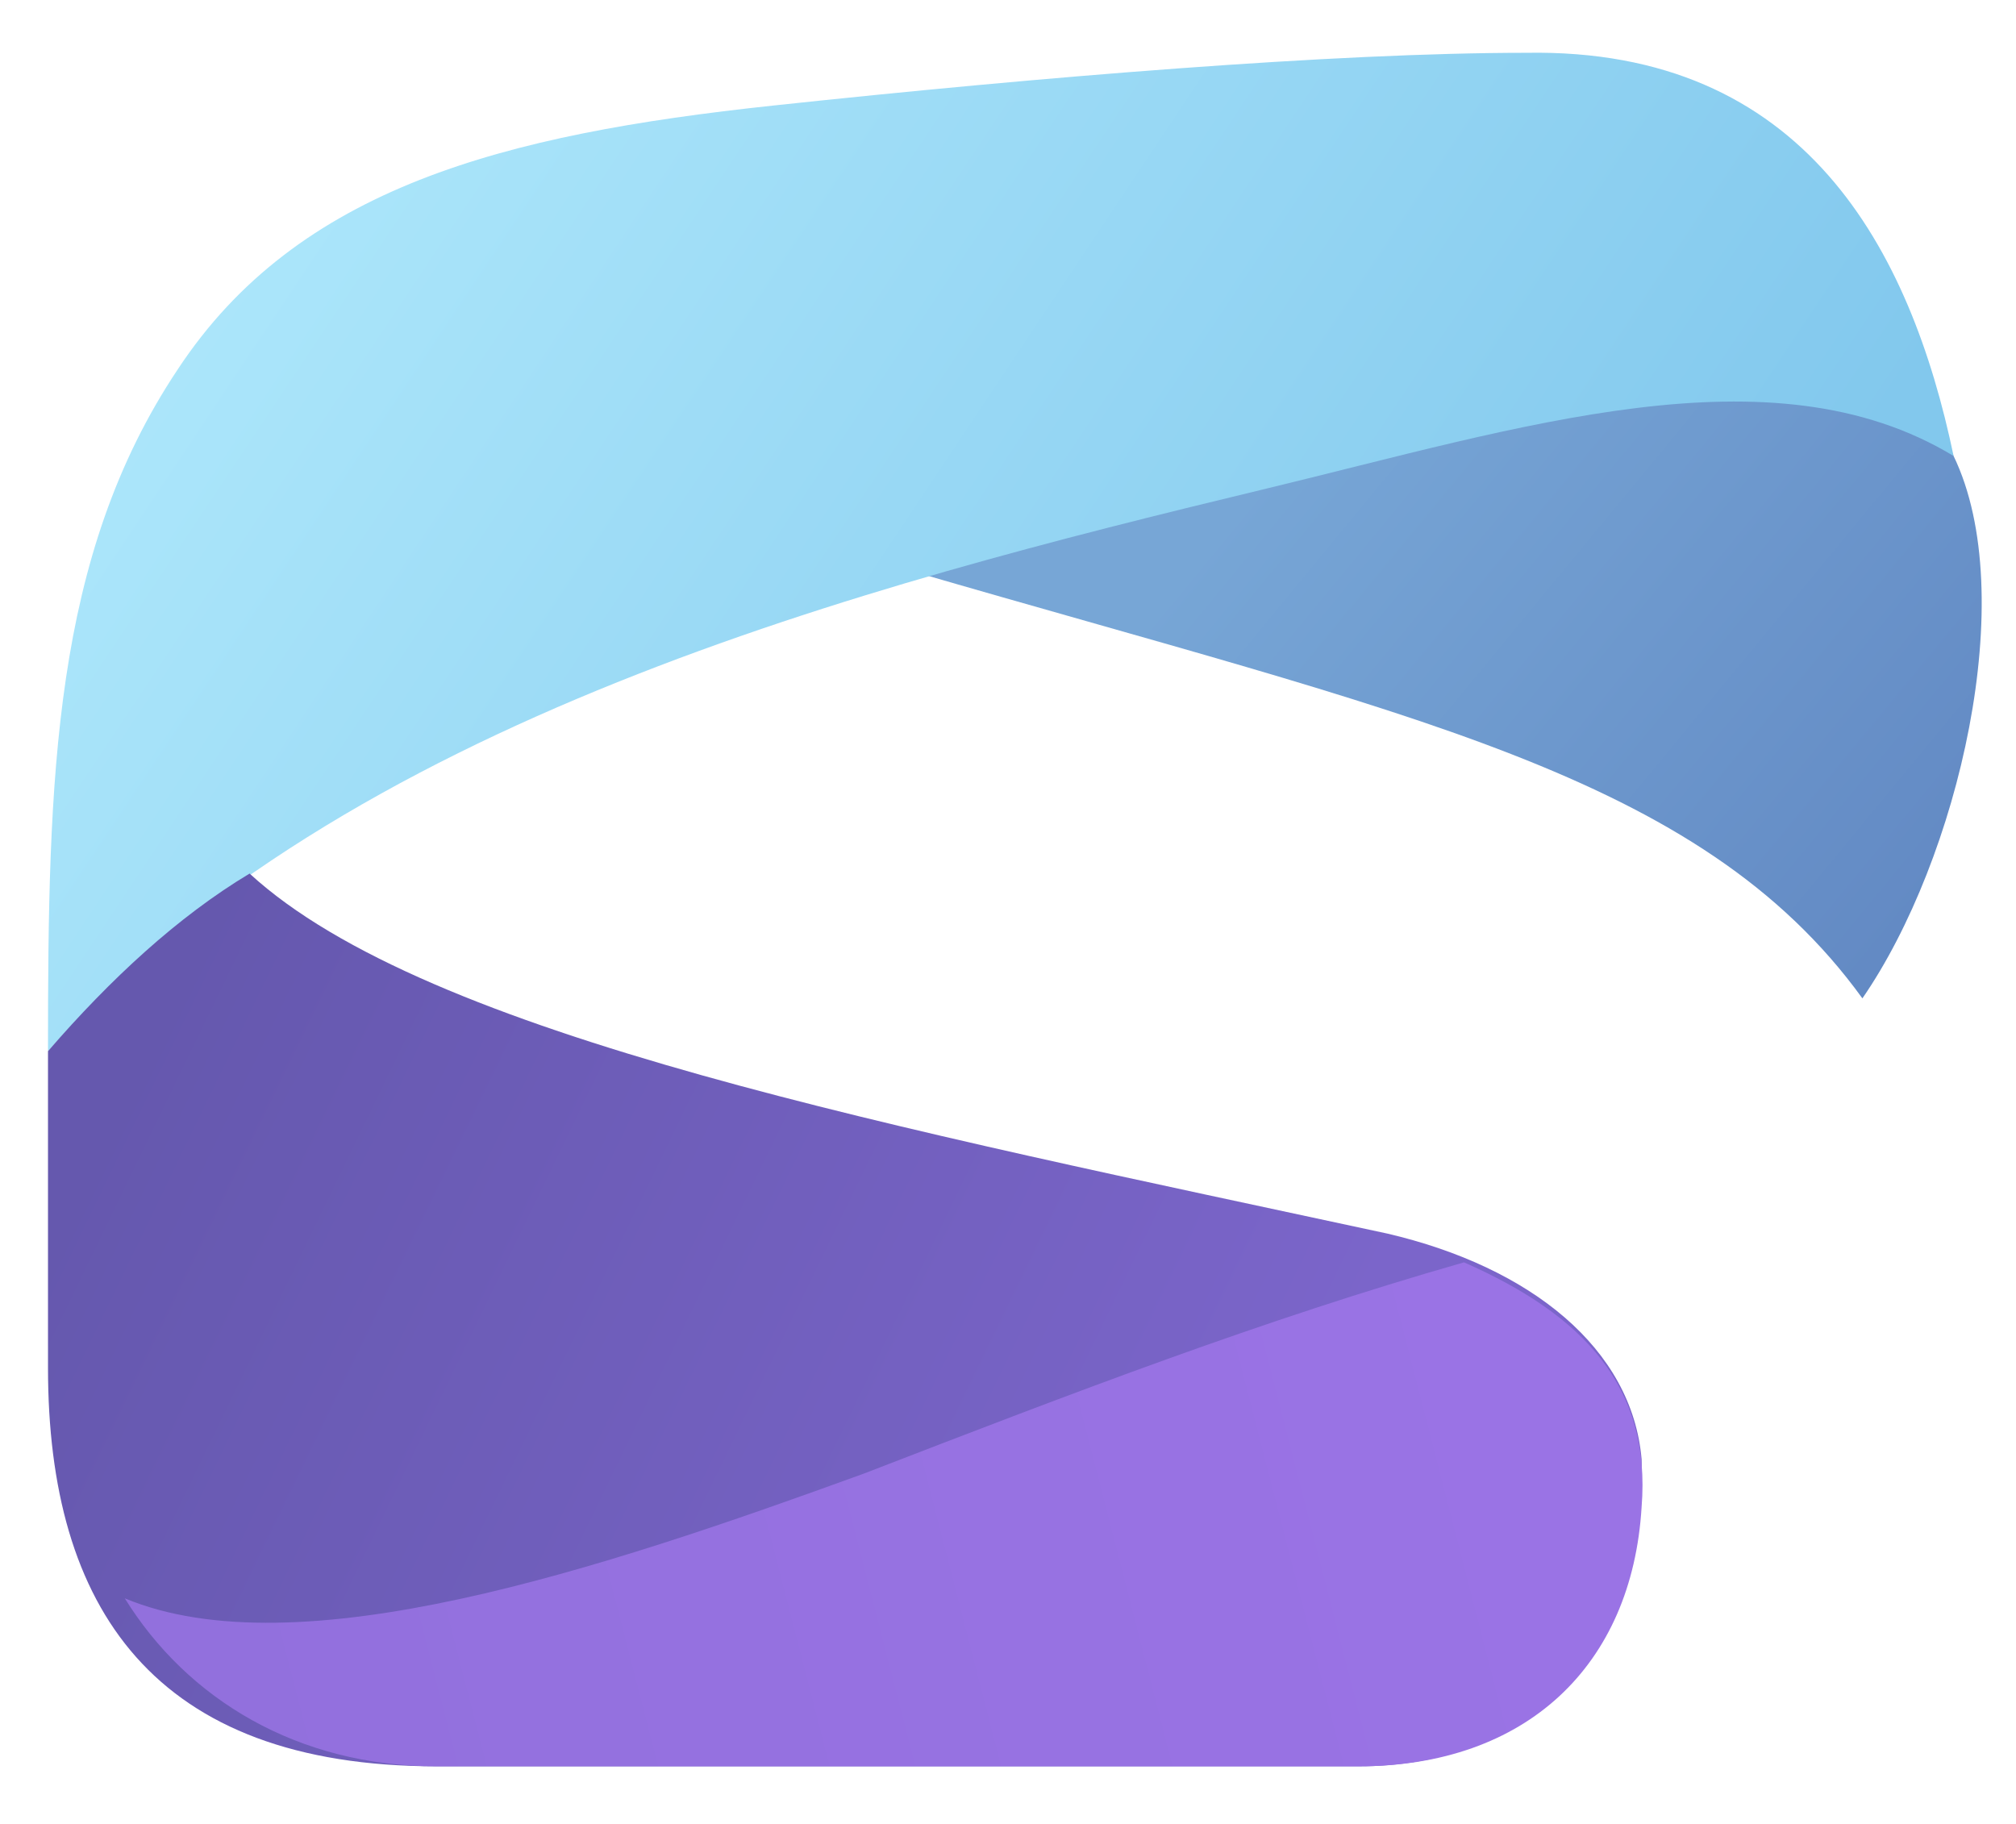
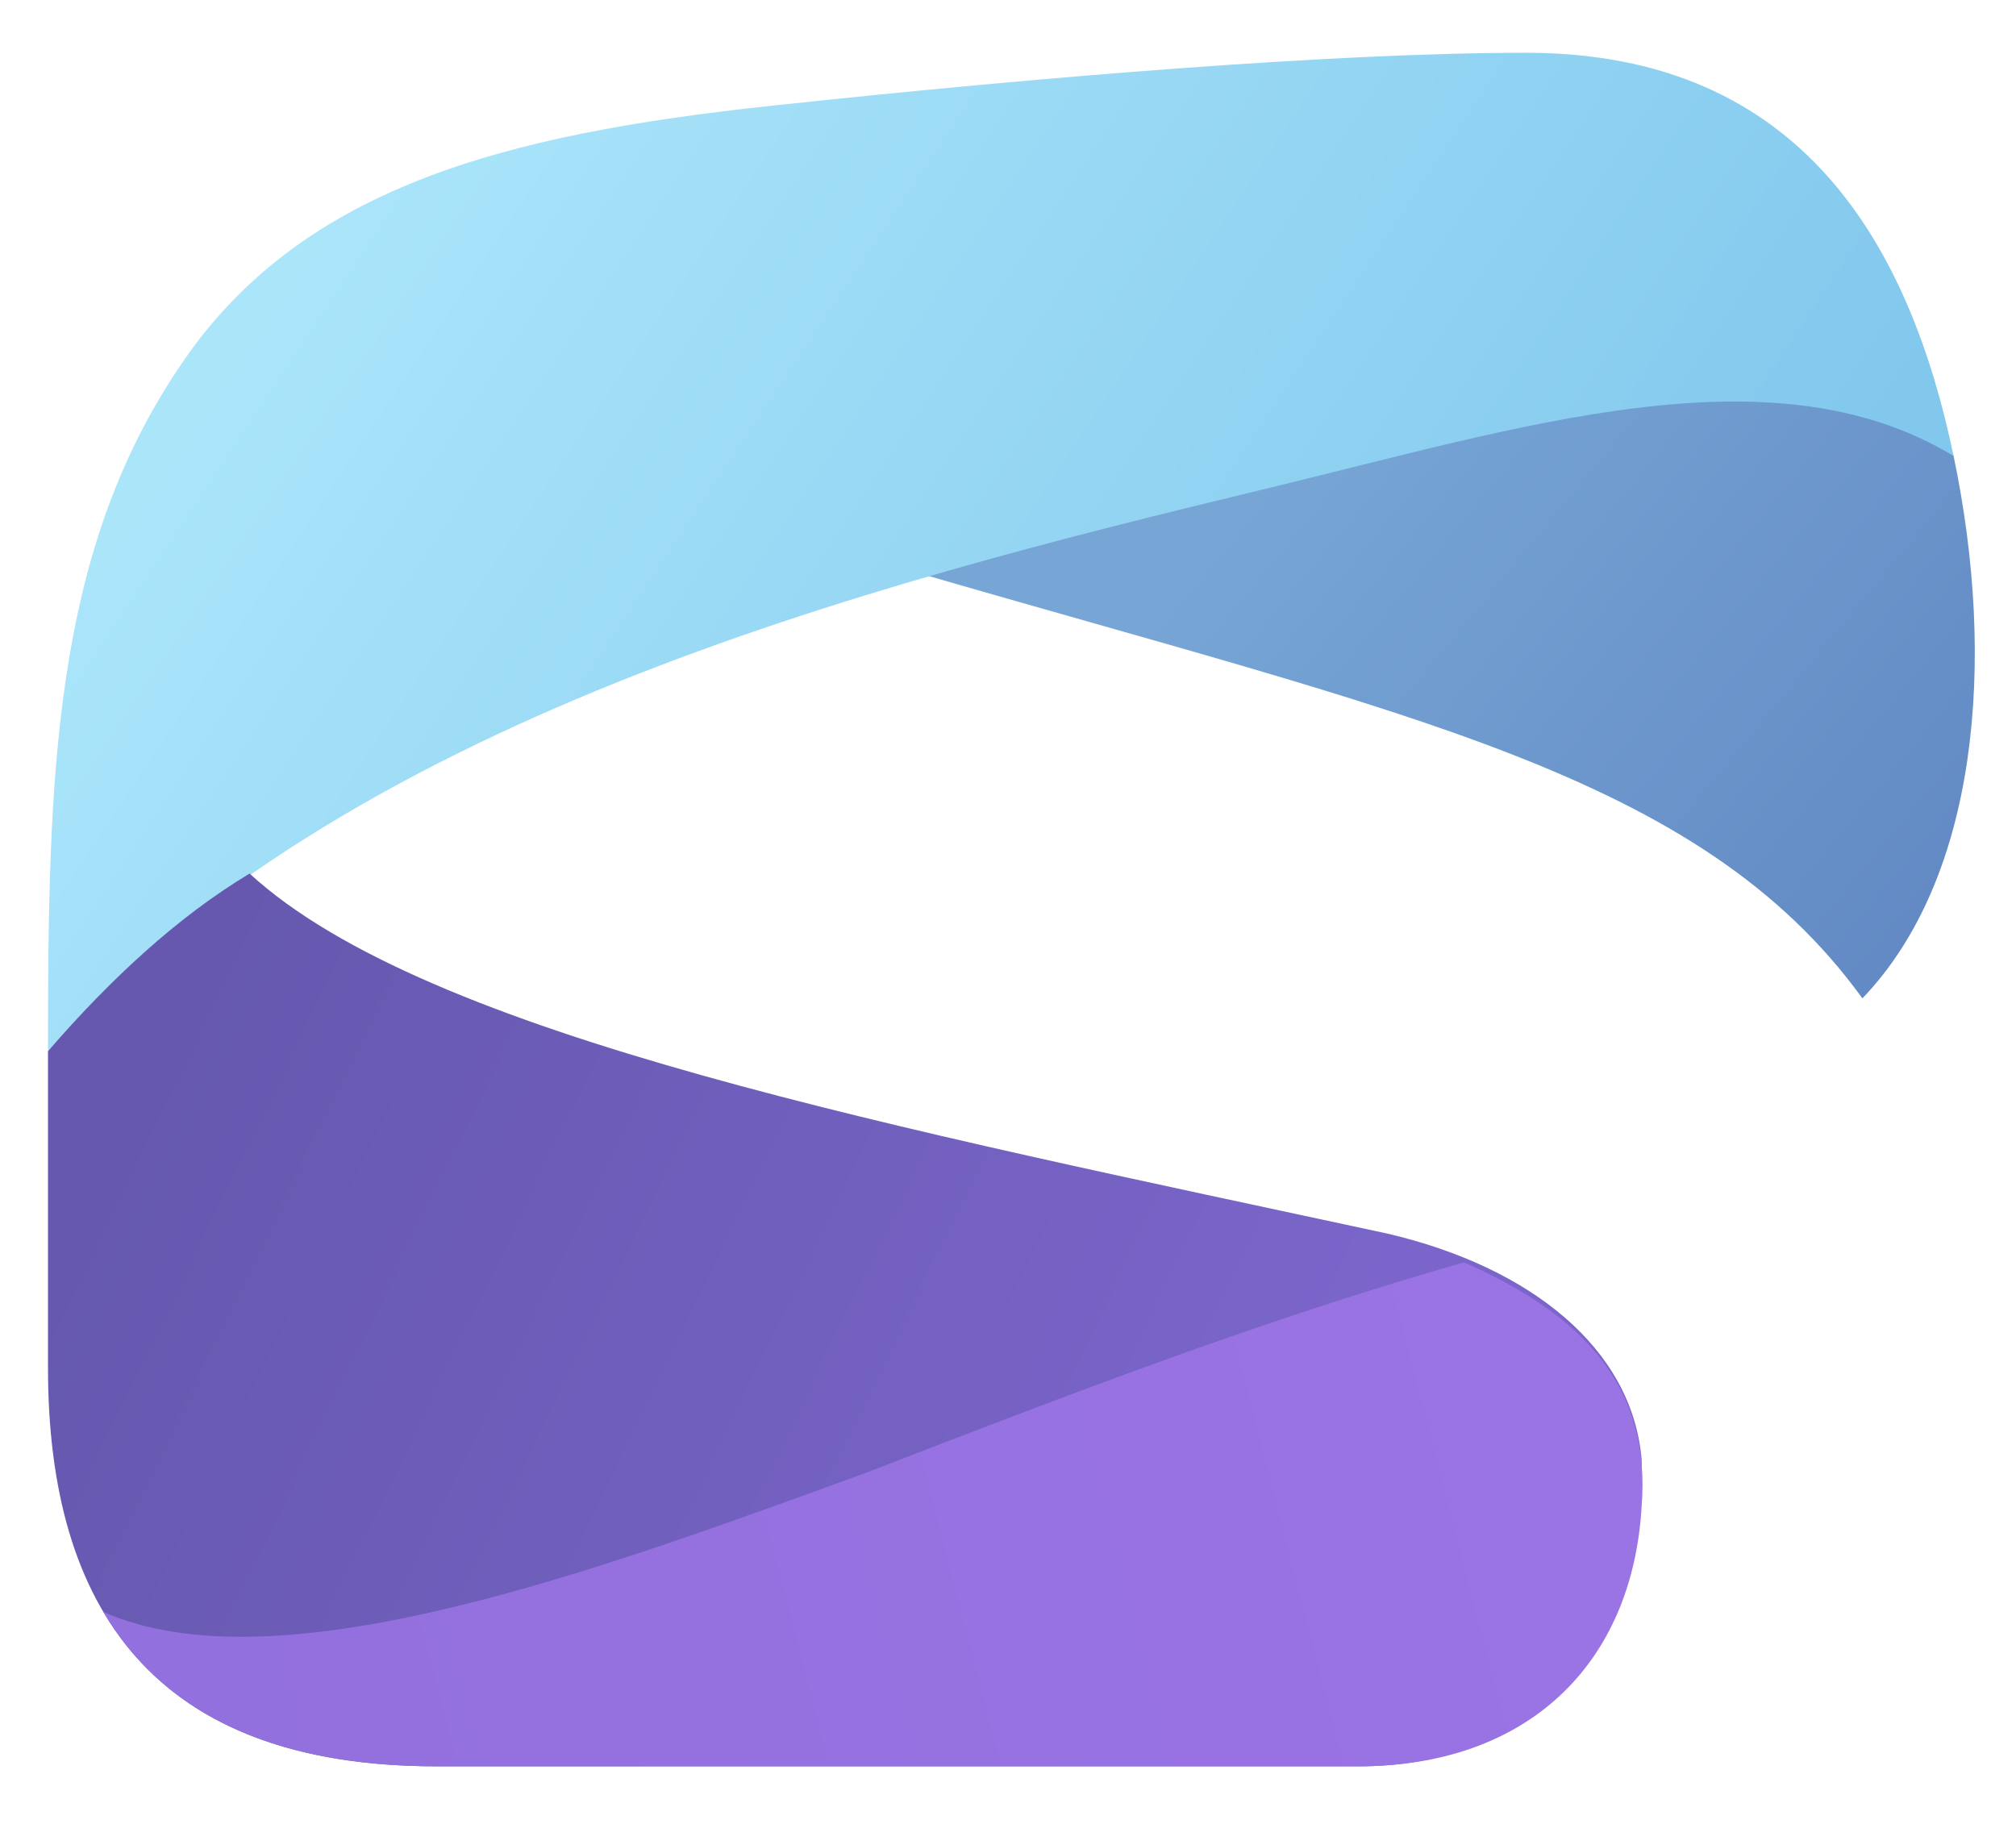
<svg xmlns="http://www.w3.org/2000/svg" width="420" height="380" viewBox="0 0 420 380" role="img" aria-labelledby="title">
  <defs>
    <linearGradient id="ice" x1="45" y1="12" x2="309" y2="188" gradientUnits="userSpaceOnUse">
      <stop stop-color="#ADE7FB" />
      <stop offset="1" stop-color="#82C8ED" />
    </linearGradient>
    <linearGradient id="fold" x1="251" y1="90" x2="377" y2="194" gradientUnits="userSpaceOnUse">
      <stop stop-color="#77A6D6" />
      <stop offset="1" stop-color="#638AC4" />
    </linearGradient>
    <linearGradient id="iris" x1="32" y1="181" x2="261" y2="292" gradientUnits="userSpaceOnUse">
      <stop stop-color="#6558AE" />
      <stop offset="1" stop-color="#7B65CA" />
    </linearGradient>
    <linearGradient id="edge" x1="35" y1="346" x2="303" y2="277" gradientUnits="userSpaceOnUse">
      <stop stop-color="#9270DD" />
      <stop offset="1" stop-color="#9A73E5" />
    </linearGradient>
  </defs>
  <g transform="translate(10 11)">
-     <path fill="url(#fold)" d="M180 108C253 91 307 78 359 61C378 64 391 70 397 84C411 113 398 168 378 197C344 150 283 138 180 108Z" />
-     <path fill="url(#ice)" d="M0 208C0 151 1 105 27 66C52 28 95 17 151 11C207 5 268 0 308 0C366-1 388 41 397 84C359 61 307 78 253 91C170 111 62 139 0 208Z" />
+     <path fill="url(#fold)" d="M180 108C253 91 307 78 359 61C378 64 391 70 397 84C406 127 402 172 378 197C344 150 283 138 180 108Z" />
+     <path fill="url(#ice)" d="M0 208C0 151 1 105 27 66C52 28 95 17 151 11C207 5 268 0 308 0C366 0 388 41 397 84C359 61 307 78 253 91C170 111 62 139 0 208Z" />
    <path fill="url(#iris)" d="M42 171C79 205 177 224 279 246C309 253 330 270 332 293C333 333 309 357 273 357H81C22 357 0 324 0 274V208C13 193 27 180 42 171Z" />
-     <path fill="url(#edge)" d="M16 322C52 337 115 316 170 296C214 279 253 264 295 252C320 263 334 278 332 303C330 336 308 357 273 357H81C52 357 29 343 16 322Z" />
+     <path fill="url(#edge)" d="M11.52 324.816C48 341 115 316 170 296C214 279 253 264 295 252C320 263 334 278 332 303C330 336 308 357 273 357H81C45.6 357 23.52 345.12 11.52 324.816Z" />
  </g>
</svg>
